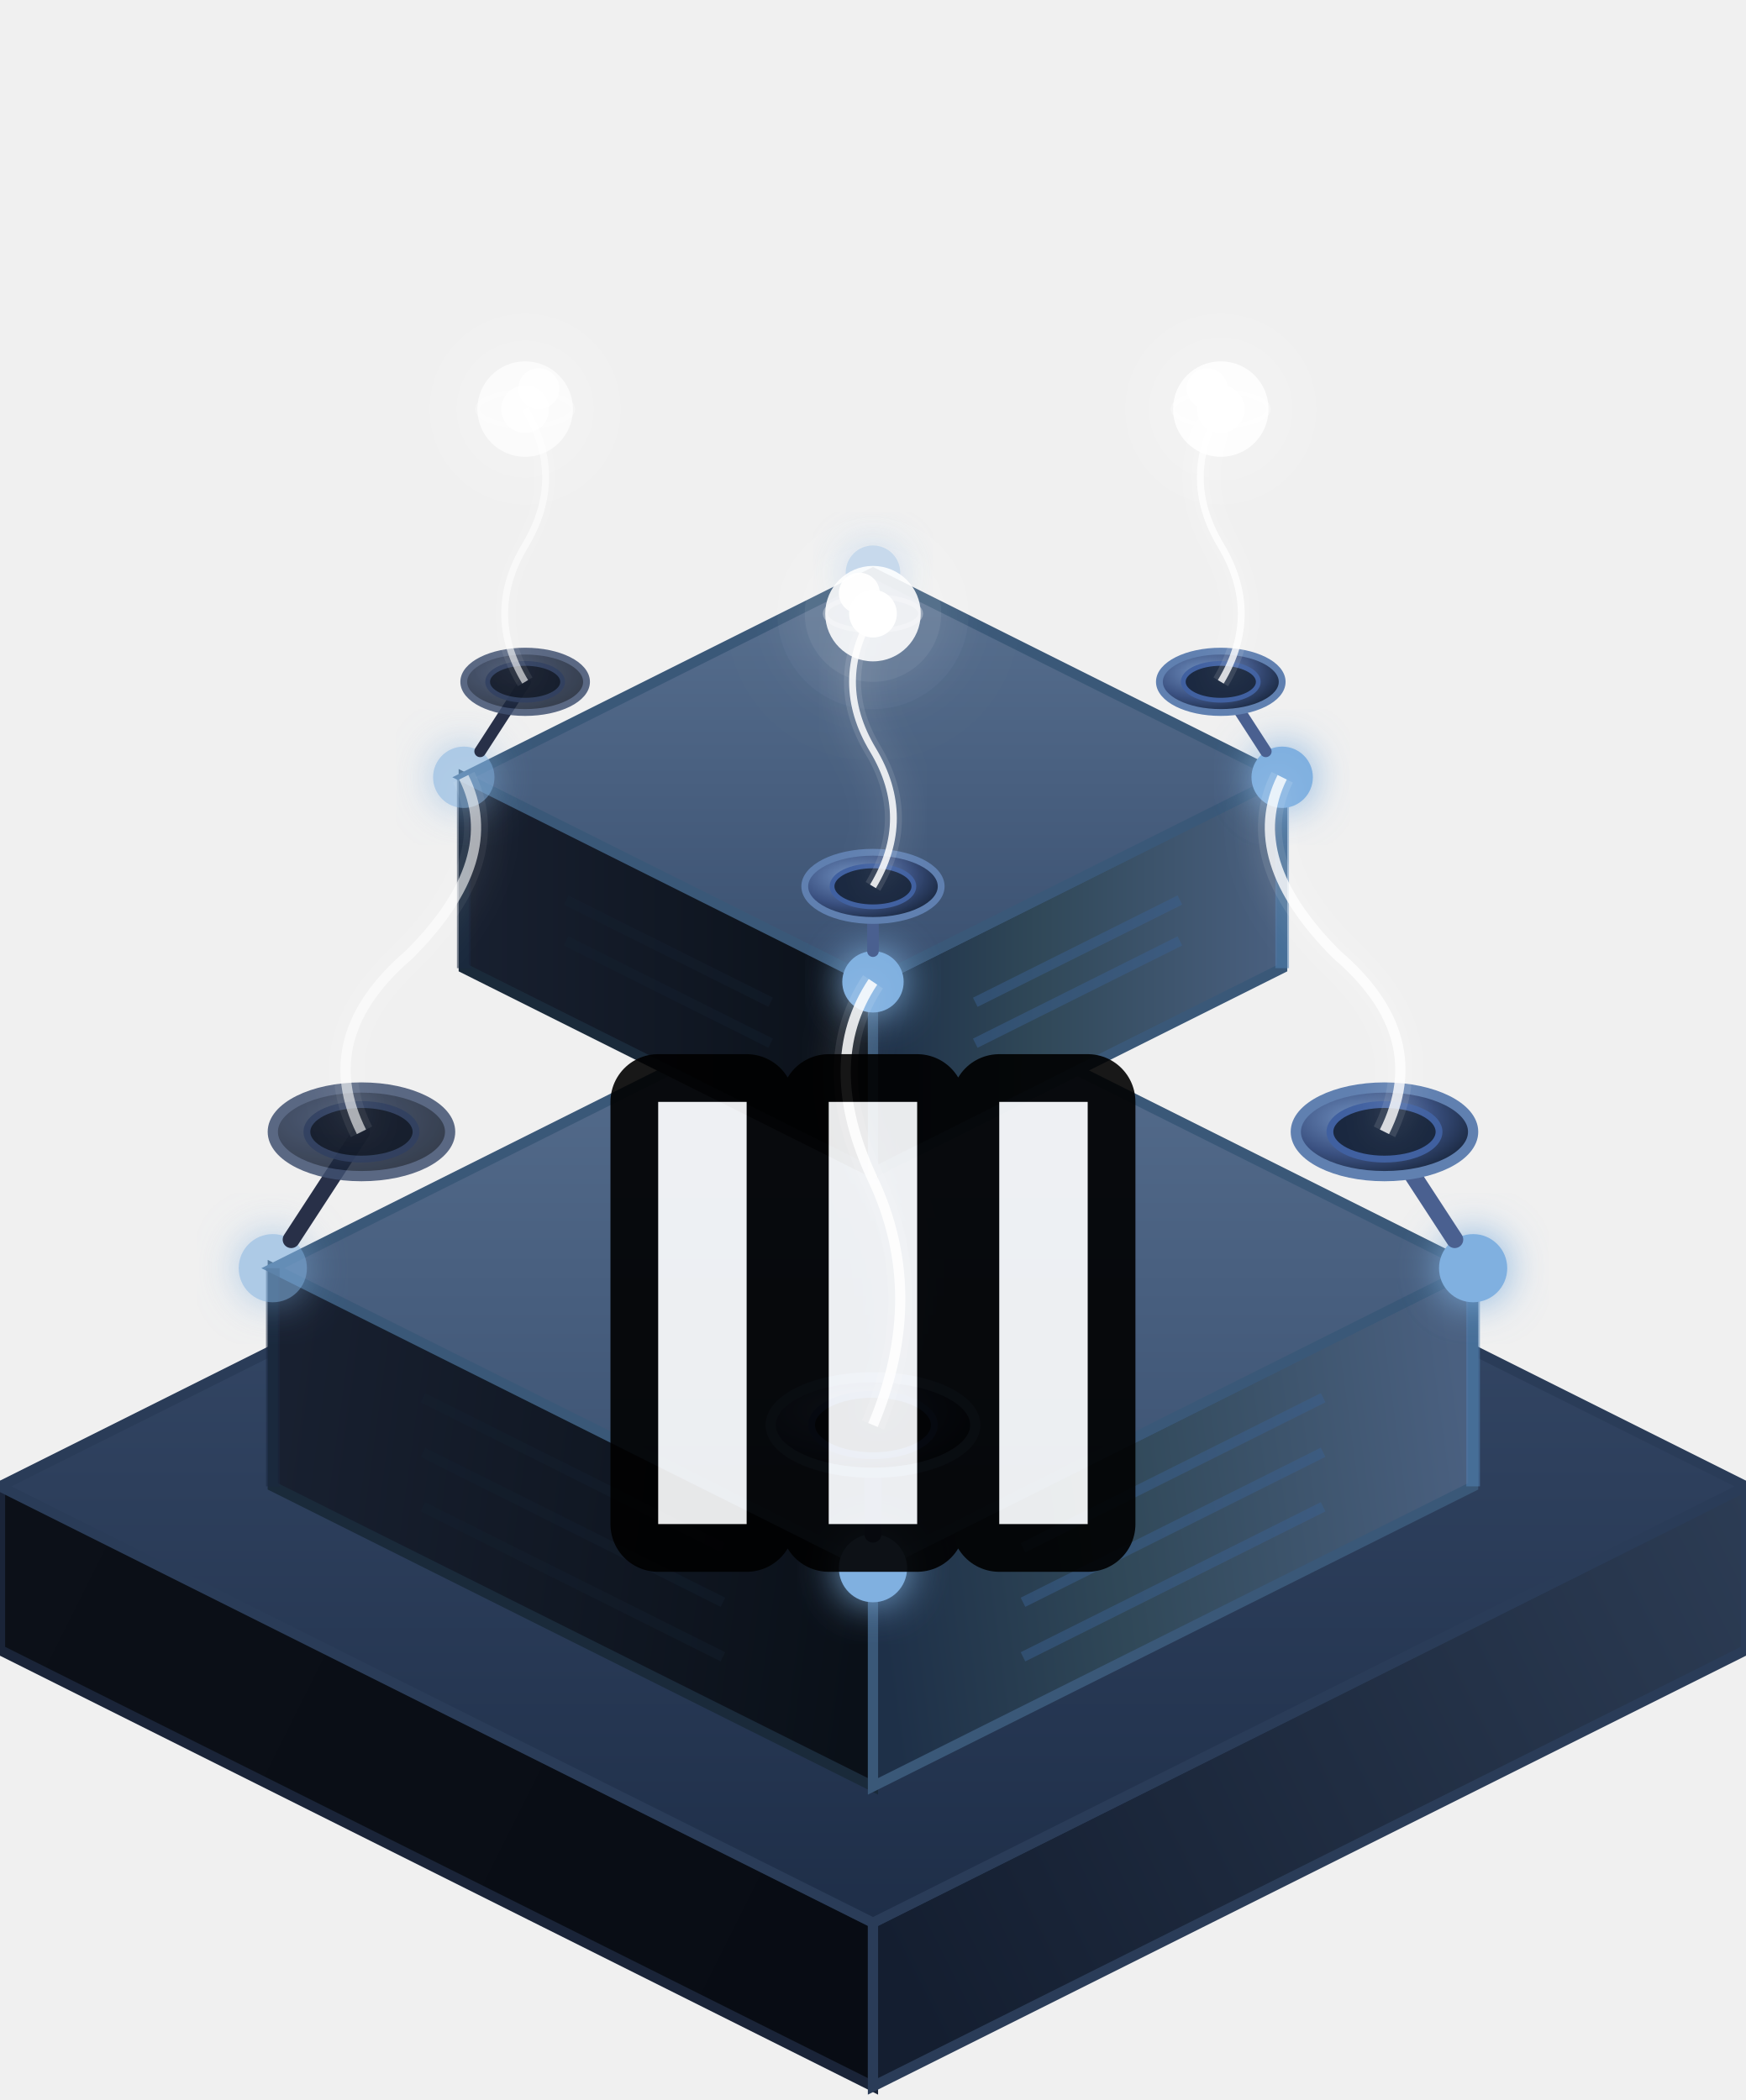
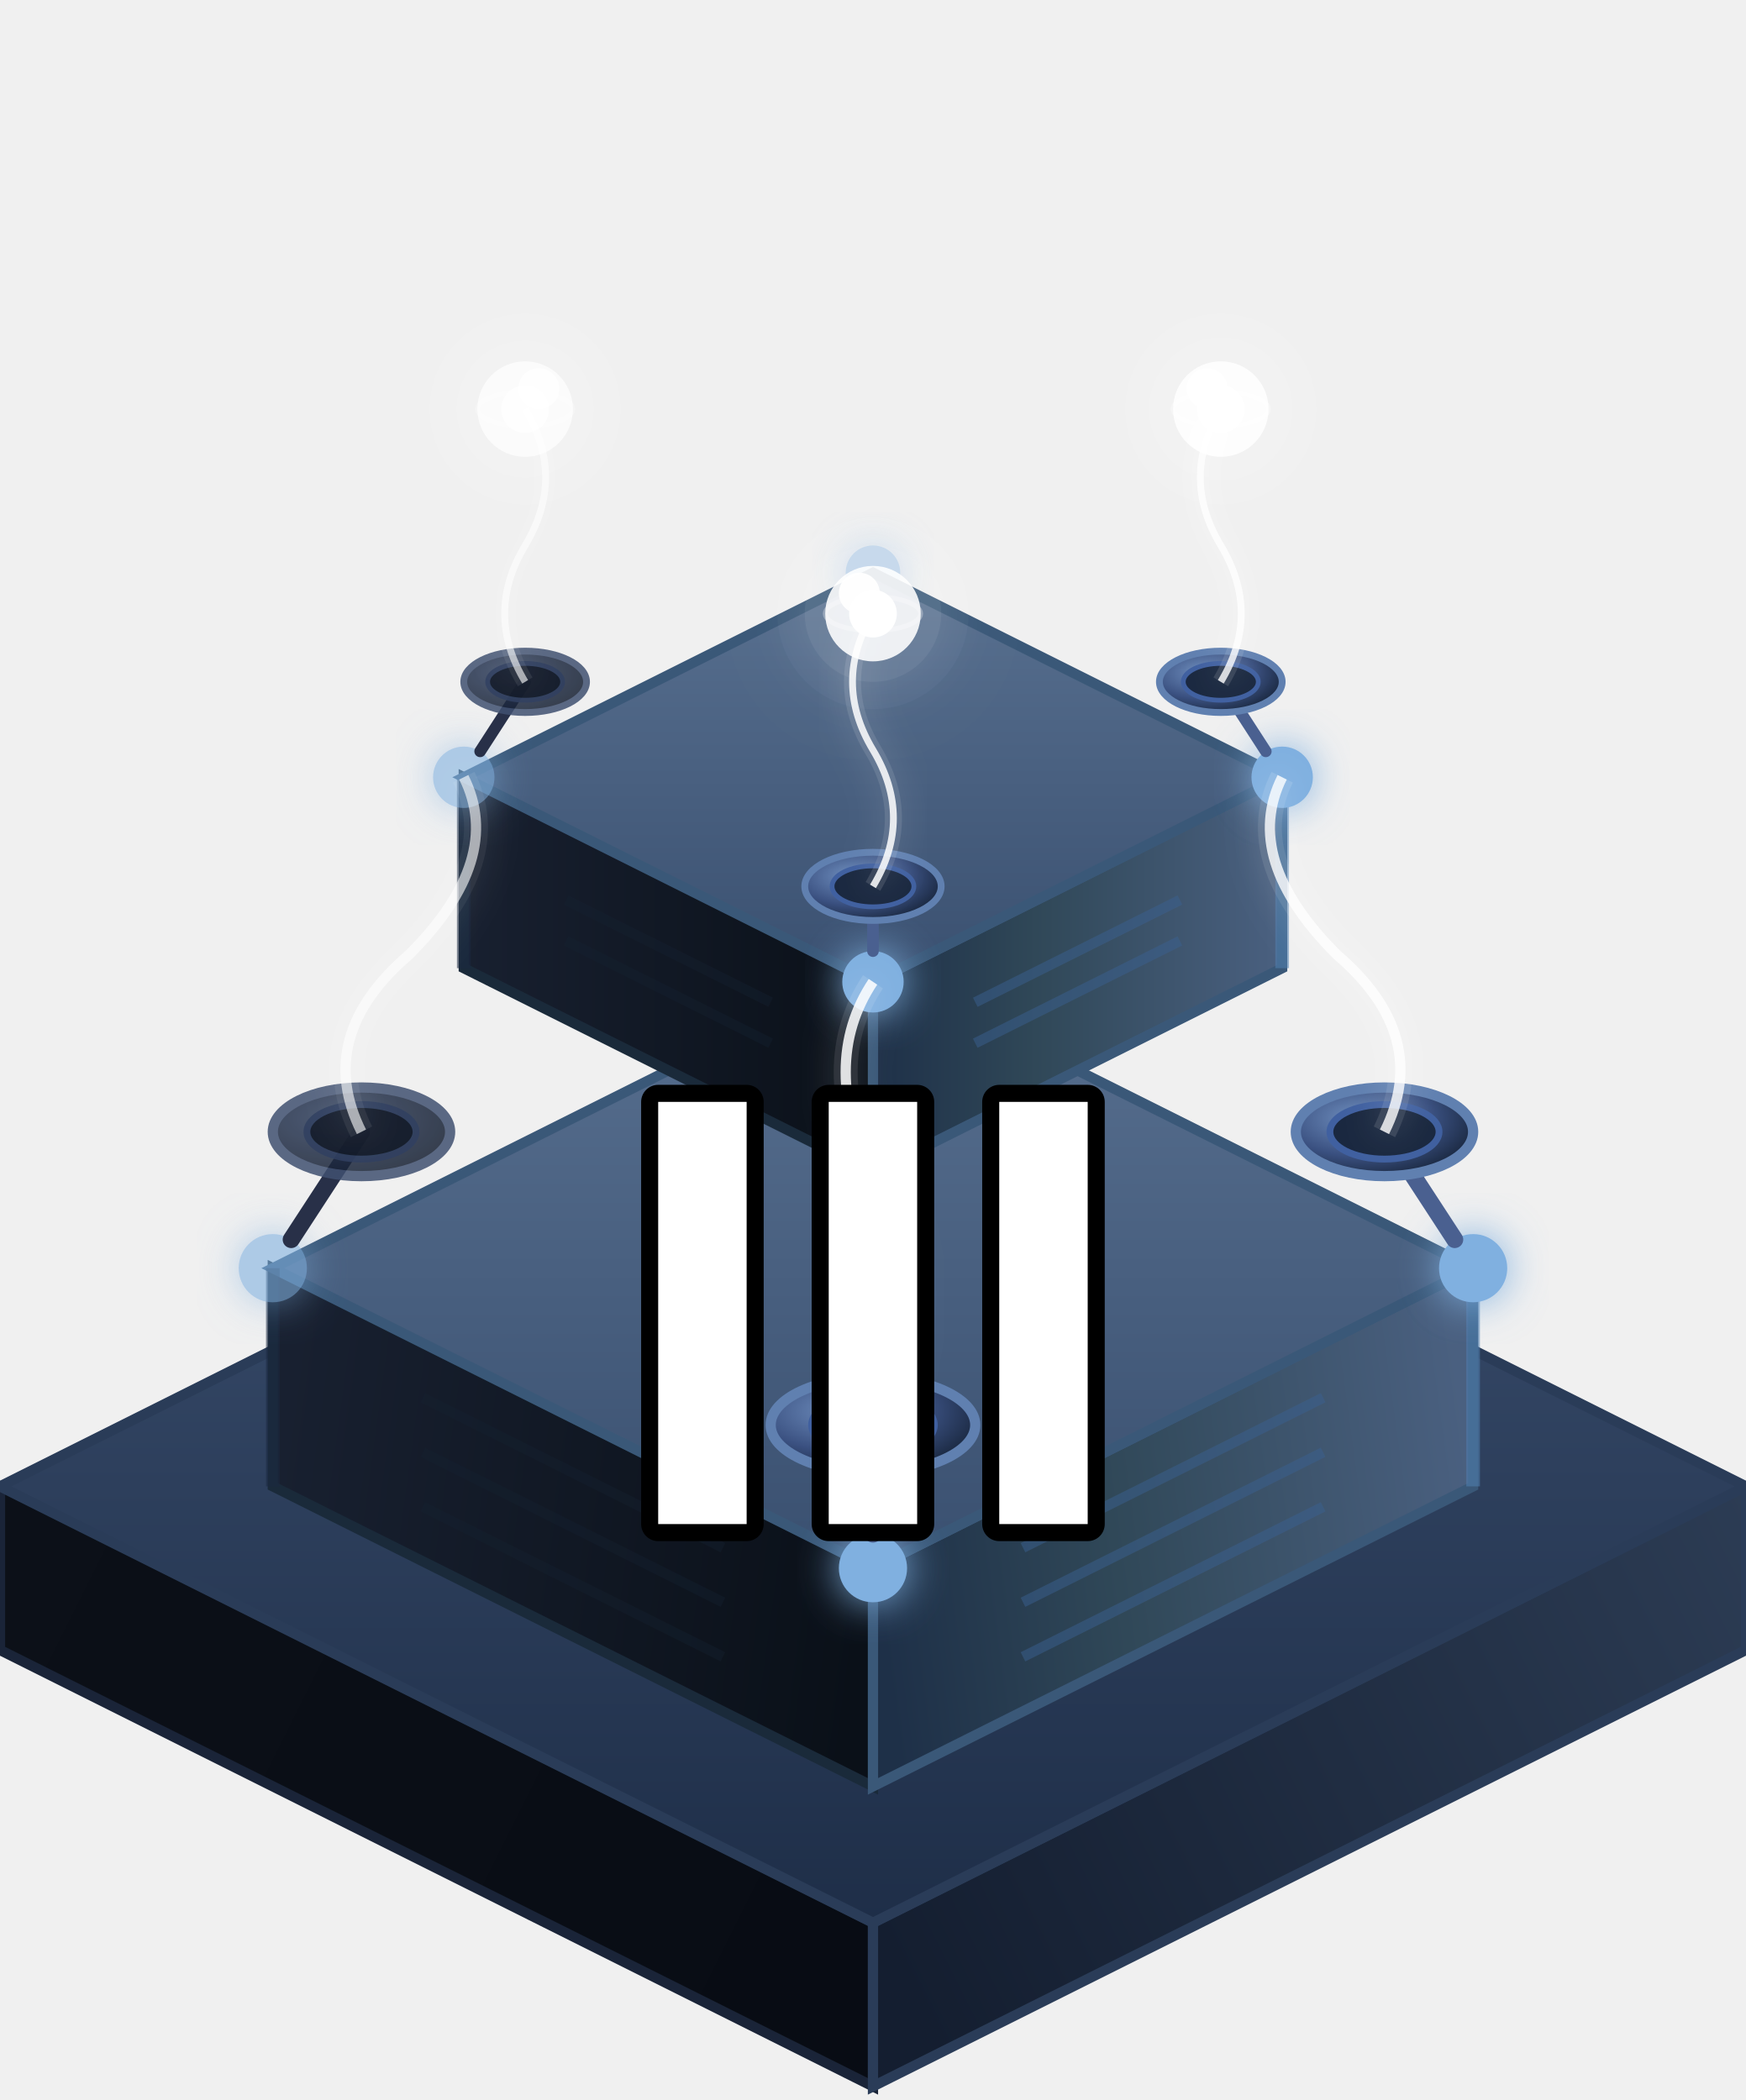
<svg xmlns="http://www.w3.org/2000/svg" viewBox="-128 -178 256 308" width="256" height="308">
  <defs>
    <linearGradient id="fR" gradientUnits="userSpaceOnUse" x1="128" y1="40" x2="0" y2="104">
      <stop offset="0%" stop-color="#2c3c54" />
      <stop offset="100%" stop-color="#141e30" />
    </linearGradient>
    <linearGradient id="fL" gradientUnits="userSpaceOnUse" x1="-128" y1="40" x2="0" y2="104">
      <stop offset="0%" stop-color="#0c1018" />
      <stop offset="100%" stop-color="#080c14" />
    </linearGradient>
    <linearGradient id="fT" gradientUnits="userSpaceOnUse" x1="0" y1="-24" x2="0" y2="104">
      <stop offset="0%" stop-color="#3c5070" />
      <stop offset="100%" stop-color="#1e2e48" />
    </linearGradient>
    <linearGradient id="bR" gradientUnits="userSpaceOnUse" x1="88" y1="4" x2="0" y2="16">
      <stop offset="0%" stop-color="#4a6080" />
      <stop offset="60%" stop-color="#304858" />
      <stop offset="100%" stop-color="#1e3048" />
    </linearGradient>
    <linearGradient id="bL" gradientUnits="userSpaceOnUse" x1="-88" y1="4" x2="0" y2="16">
      <stop offset="0%" stop-color="#182030" />
      <stop offset="100%" stop-color="#0a1018" />
    </linearGradient>
    <linearGradient id="bT" gradientUnits="userSpaceOnUse" x1="0" y1="-72" x2="0" y2="16">
      <stop offset="0%" stop-color="#587090" />
      <stop offset="100%" stop-color="#3a5070" />
    </linearGradient>
    <filter id="glow" x="-60%" y="-60%" width="220%" height="220%">
      <feGaussianBlur stdDeviation="3" result="b" />
      <feMerge>
        <feMergeNode in="b" />
        <feMergeNode in="SourceGraphic" />
      </feMerge>
    </filter>
    <filter id="beamglow" x="-80%" y="-80%" width="260%" height="260%">
      <feGaussianBlur stdDeviation="2.5" result="b" />
      <feMerge>
        <feMergeNode in="b" />
        <feMergeNode in="SourceGraphic" />
      </feMerge>
    </filter>
    <filter id="sphereglow" x="-100%" y="-100%" width="300%" height="300%">
      <feGaussianBlur stdDeviation="5" result="b" />
      <feMerge>
        <feMergeNode in="b" />
        <feMergeNode in="SourceGraphic" />
      </feMerge>
    </filter>
    <linearGradient id="t3R" gradientUnits="userSpaceOnUse" x1="60" y1="-36" x2="0" y2="-36">
      <stop offset="0%" stop-color="#4a6080" />
      <stop offset="60%" stop-color="#304858" />
      <stop offset="100%" stop-color="#1e3048" />
    </linearGradient>
    <linearGradient id="t3L" gradientUnits="userSpaceOnUse" x1="-60" y1="-36" x2="0" y2="-36">
      <stop offset="0%" stop-color="#182030" />
      <stop offset="100%" stop-color="#0a1018" />
    </linearGradient>
    <linearGradient id="t3T" gradientUnits="userSpaceOnUse" x1="0" y1="-94" x2="0" y2="-34">
      <stop offset="0%" stop-color="#587090" />
      <stop offset="100%" stop-color="#3a5070" />
    </linearGradient>
    <radialGradient id="dishFaceR" cx="35%" cy="35%" r="70%">
      <stop offset="0%" stop-color="#7090c0" />
      <stop offset="60%" stop-color="#3a5080" />
      <stop offset="100%" stop-color="#1a2840" />
    </radialGradient>
    <radialGradient id="dishFaceL" cx="35%" cy="35%" r="70%">
      <stop offset="0%" stop-color="#304060" />
      <stop offset="100%" stop-color="#141e30" />
    </radialGradient>
  </defs>
  <polygon points="-128,64 0,128 0,104 -128,40" fill="url(#fL)" stroke="#1a2438" stroke-width="1.5" />
  <polygon points="128,64 0,128 0,104 128,40" fill="url(#fR)" stroke="#2a3c58" stroke-width="1.5" />
  <polygon points="0,-24 128,40 0,104 -128,40" fill="url(#fT)" stroke="#2a3c58" stroke-width="1.5" />
  <g transform="translate(0, 36)">
    <polygon points="-88,4 0,48 0,16 -88,-28" fill="url(#bL)" stroke="#1a2a3a" stroke-width="1.5" />
    <polygon points="88,4 0,48 0,16 88,-28" fill="url(#bR)" stroke="#3a5878" stroke-width="1.5" />
    <circle cx="0" cy="-72" r="5" fill="#80b0e0" filter="url(#glow)" opacity="0.45" />
    <polygon points="0,-72 88,-28 0,16 -88,-28" fill="url(#bT)" stroke="#3a5878" stroke-width="1.5" />
    <line x1="88" y1="4" x2="88" y2="-28" stroke="#5080b0" stroke-width="2" opacity="0.55" />
    <line x1="66" y1="7" x2="22" y2="29" stroke="#3a6090" stroke-width="1.5" opacity="0.5" />
    <line x1="66" y1="-1" x2="22" y2="21" stroke="#3a6090" stroke-width="1.5" opacity="0.5" />
    <line x1="66" y1="-9" x2="22" y2="13" stroke="#3a6090" stroke-width="1.5" opacity="0.5" />
    <line x1="-88" y1="4" x2="-88" y2="-28" stroke="#1a2840" stroke-width="2" opacity="0.55" />
    <line x1="-66" y1="7" x2="-22" y2="29" stroke="#142030" stroke-width="1.5" opacity="0.4" />
    <line x1="-66" y1="-1" x2="-22" y2="21" stroke="#142030" stroke-width="1.5" opacity="0.4" />
    <line x1="-66" y1="-9" x2="-22" y2="13" stroke="#142030" stroke-width="1.5" opacity="0.4" />
    <circle cx="88" cy="-28" r="5" fill="#80b0e0" filter="url(#glow)" />
    <circle cx="-88" cy="-28" r="5" fill="#80b0e0" filter="url(#glow)" opacity="0.6" />
    <circle cx="0" cy="16" r="5" fill="#80b0e0" filter="url(#glow)" />
  </g>
  <line x1="0" y1="-41" x2="0" y2="-59" stroke="#4a6090" stroke-width="2.5" stroke-linecap="round" />
  <ellipse cx="0" cy="-59" rx="15" ry="7" fill="url(#dishFaceR)" stroke="#6080b0" stroke-width="1.5" />
  <ellipse cx="0" cy="-59" rx="9" ry="4.5" fill="#1a2840" stroke="#4060a0" stroke-width="1" />
  <line x1="85.3" y1="3.8" x2="75" y2="-12" stroke="#4a6090" stroke-width="2.5" stroke-linecap="round" />
  <ellipse cx="75" cy="-12" rx="13" ry="6.5" fill="url(#dishFaceR)" stroke="#6080b0" stroke-width="1.5" />
  <ellipse cx="75" cy="-12" rx="8" ry="4" fill="#1a2840" stroke="#4060a0" stroke-width="1" />
  <line x1="-85.3" y1="3.8" x2="-75" y2="-12" stroke="#283048" stroke-width="2.5" stroke-linecap="round" />
  <ellipse cx="-75" cy="-12" rx="13" ry="6.5" fill="url(#dishFaceL)" stroke="#405070" stroke-width="1.5" opacity="0.85" />
  <ellipse cx="-75" cy="-12" rx="8" ry="4" fill="#101826" stroke="#304060" stroke-width="1" opacity="0.85" />
  <line x1="0" y1="47" x2="0" y2="31" stroke="#4a6090" stroke-width="2.5" stroke-linecap="round" />
  <ellipse cx="0" cy="31" rx="15" ry="7" fill="url(#dishFaceR)" stroke="#6080b0" stroke-width="1.5" />
  <ellipse cx="0" cy="31" rx="9" ry="4.5" fill="#1a2840" stroke="#4060a0" stroke-width="1" />
  <polygon points="-60,-36 0,-6 0,-34 -60,-64" fill="url(#t3L)" stroke="#1a2a3a" stroke-width="1.5" />
  <line x1="-60" y1="-64" x2="-60" y2="-36" stroke="#1a2840" stroke-width="2" opacity="0.55" />
  <line x1="-45" y1="-46" x2="-15" y2="-31" stroke="#142030" stroke-width="1.5" opacity="0.4" />
  <line x1="-45" y1="-40" x2="-15" y2="-25" stroke="#142030" stroke-width="1.5" opacity="0.4" />
  <polygon points="60,-36 0,-6 0,-34 60,-64" fill="url(#t3R)" stroke="#3a5878" stroke-width="1.5" />
  <line x1="60" y1="-64" x2="60" y2="-36" stroke="#5080b0" stroke-width="2" opacity="0.55" />
  <line x1="45" y1="-46" x2="15" y2="-31" stroke="#3a6090" stroke-width="1.5" opacity="0.5" />
  <line x1="45" y1="-40" x2="15" y2="-25" stroke="#3a6090" stroke-width="1.5" opacity="0.5" />
  <circle cx="0" cy="-94" r="4" fill="#80b0e0" filter="url(#glow)" opacity="0.45" />
  <polygon points="0,-94 60,-64 0,-34 -60,-64" fill="url(#t3T)" stroke="#3a5878" stroke-width="1.5" />
  <circle cx="60" cy="-64" r="4.5" fill="#80b0e0" filter="url(#glow)" />
  <circle cx="-60" cy="-64" r="4.5" fill="#80b0e0" filter="url(#glow)" opacity="0.6" />
  <circle cx="0" cy="-34" r="4.5" fill="#80b0e0" filter="url(#glow)" />
  <path d="M 75,-12 Q 82,-26 68,-38 Q 54,-52 60,-64" stroke="white" stroke-width="3.5" fill="none" opacity="0.15" filter="url(#beamglow)" />
  <path d="M 75,-12 Q 82,-26 68,-38 Q 54,-52 60,-64" stroke="white" stroke-width="1.5" fill="none" opacity="0.80" />
  <path d="M -75,-12 Q -82,-26 -68,-38 Q -54,-52 -60,-64" stroke="white" stroke-width="3.5" fill="none" opacity="0.10" filter="url(#beamglow)" />
  <path d="M -75,-12 Q -82,-26 -68,-38 Q -54,-52 -60,-64" stroke="white" stroke-width="1.5" fill="none" opacity="0.60" />
  <path d="M 0,31 Q 8,12 0,-5 Q -8,-22 0,-34" stroke="white" stroke-width="3.5" fill="none" opacity="0.15" filter="url(#beamglow)" />
  <path d="M 0,31 Q 8,12 0,-5 Q -8,-22 0,-34" stroke="white" stroke-width="1.5" fill="none" opacity="0.85" />
  <line x1="57.6" y1="-67.8" x2="51" y2="-78" stroke="#4a6090" stroke-width="1.7" stroke-linecap="round" />
  <ellipse cx="51" cy="-78" rx="9" ry="4.5" fill="url(#dishFaceR)" stroke="#6080b0" stroke-width="1" />
  <ellipse cx="51" cy="-78" rx="5.5" ry="2.7" fill="#1a2840" stroke="#4060a0" stroke-width="0.7" />
  <line x1="-57.6" y1="-67.8" x2="-51" y2="-78" stroke="#283048" stroke-width="1.7" stroke-linecap="round" />
  <ellipse cx="-51" cy="-78" rx="9" ry="4.5" fill="url(#dishFaceL)" stroke="#405070" stroke-width="1" opacity="0.85" />
  <ellipse cx="-51" cy="-78" rx="5.5" ry="2.7" fill="#101826" stroke="#304060" stroke-width="0.7" opacity="0.85" />
  <line x1="0" y1="-38.5" x2="0" y2="-48" stroke="#4a6090" stroke-width="1.7" stroke-linecap="round" />
  <ellipse cx="0" cy="-48" rx="10" ry="5" fill="url(#dishFaceR)" stroke="#6080b0" stroke-width="1" />
  <ellipse cx="0" cy="-48" rx="6" ry="3" fill="#1a2840" stroke="#4060a0" stroke-width="0.7" />
  <path d="M 51,-78 Q 57,-88 51,-98 Q 45,-108 51,-118" stroke="white" stroke-width="2.5" fill="none" opacity="0.15" filter="url(#beamglow)" />
  <path d="M 51,-78 Q 57,-88 51,-98 Q 45,-108 51,-118" stroke="white" stroke-width="1" fill="none" opacity="0.80" />
  <circle cx="51" cy="-118" r="14" fill="white" opacity="0.05" filter="url(#sphereglow)" />
  <circle cx="51" cy="-118" r="10" fill="white" opacity="0.10" filter="url(#glow)" />
  <circle cx="51" cy="-118" r="7" fill="white" opacity="0.88" />
  <circle cx="49" cy="-121" r="3" fill="white" opacity="0.95" />
  <circle cx="51" cy="-118" r="3.5" fill="white" />
  <ellipse cx="51" cy="-118" rx="7" ry="2.5" fill="none" stroke="white" stroke-width="0.7" opacity="0.30" />
  <path d="M -51,-78 Q -57,-88 -51,-98 Q -45,-108 -51,-118" stroke="white" stroke-width="2.5" fill="none" opacity="0.10" filter="url(#beamglow)" />
  <path d="M -51,-78 Q -57,-88 -51,-98 Q -45,-108 -51,-118" stroke="white" stroke-width="1" fill="none" opacity="0.60" />
  <circle cx="-51" cy="-118" r="14" fill="white" opacity="0.05" filter="url(#sphereglow)" />
  <circle cx="-51" cy="-118" r="10" fill="white" opacity="0.08" filter="url(#glow)" />
  <circle cx="-51" cy="-118" r="7" fill="white" opacity="0.70" />
  <circle cx="-49" cy="-121" r="3" fill="white" opacity="0.80" />
  <circle cx="-51" cy="-118" r="3.5" fill="white" opacity="0.80" />
  <ellipse cx="-51" cy="-118" rx="7" ry="2.5" fill="none" stroke="white" stroke-width="0.7" opacity="0.25" />
  <path d="M 0,-48 Q 6,-58 0,-68 Q -6,-78 0,-88" stroke="white" stroke-width="2.5" fill="none" opacity="0.15" filter="url(#beamglow)" />
  <path d="M 0,-48 Q 6,-58 0,-68 Q -6,-78 0,-88" stroke="white" stroke-width="1" fill="none" opacity="0.85" />
  <circle cx="0" cy="-88" r="14" fill="white" opacity="0.05" filter="url(#sphereglow)" />
  <circle cx="0" cy="-88" r="10" fill="white" opacity="0.10" filter="url(#glow)" />
  <circle cx="0" cy="-88" r="7" fill="white" opacity="0.88" />
  <circle cx="-2" cy="-91" r="3" fill="white" opacity="0.95" />
  <circle cx="0" cy="-88" r="3.5" fill="white" />
  <ellipse cx="0" cy="-88" rx="7" ry="2.5" fill="none" stroke="white" stroke-width="0.7" opacity="0.30" />
  <g>
-     <text x="0" y="20" font-family="'Arial Black', Arial, sans-serif" font-weight="900" font-size="90" text-anchor="middle" dominant-baseline="middle" stroke="#000000" stroke-width="14" stroke-linejoin="round" paint-order="stroke" fill="#ffffff" opacity="0.90">III</text>
+     <text x="0" y="20" font-family="'Arial Black', Arial, sans-serif" font-weight="900" font-size="90" text-anchor="middle" dominant-baseline="middle" fill="none" stroke="#000000" stroke-width="5" stroke-linejoin="round">III</text>
+     <text x="0" y="20" font-family="'Arial Black', Arial, sans-serif" font-weight="900" font-size="90" text-anchor="middle" dominant-baseline="middle" fill="#ffffff">III</text>
  </g>
</svg>
